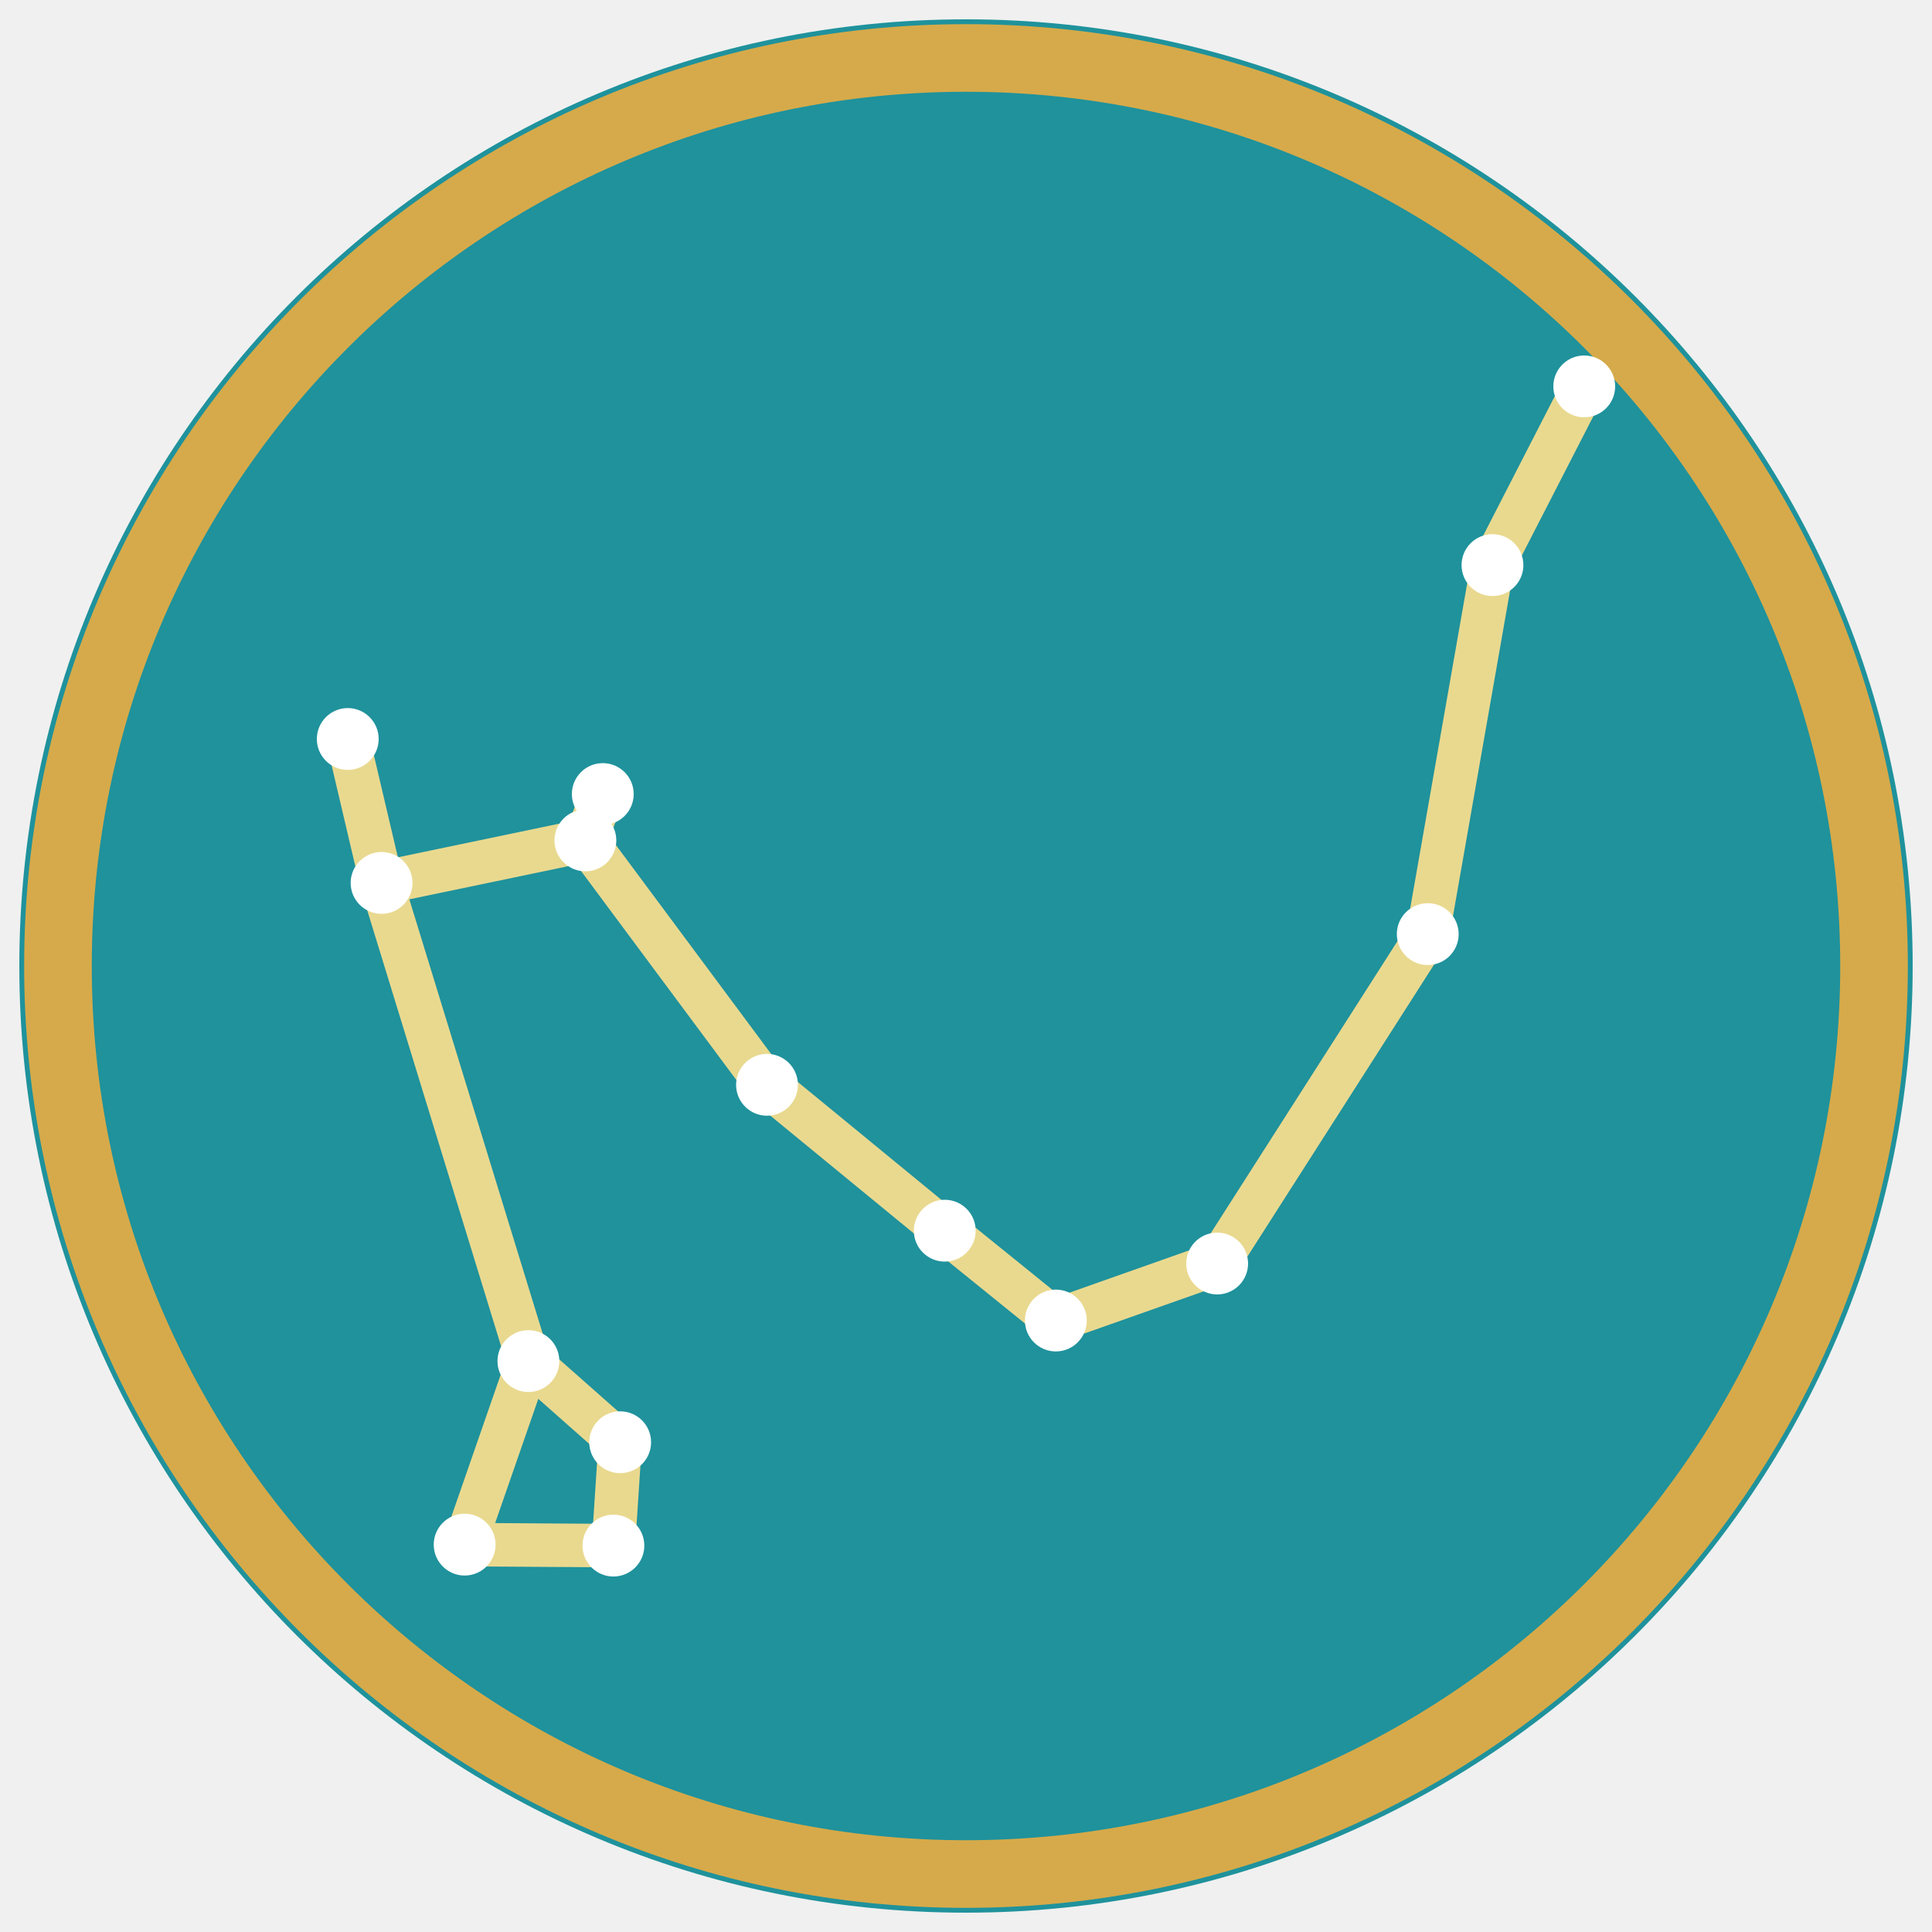
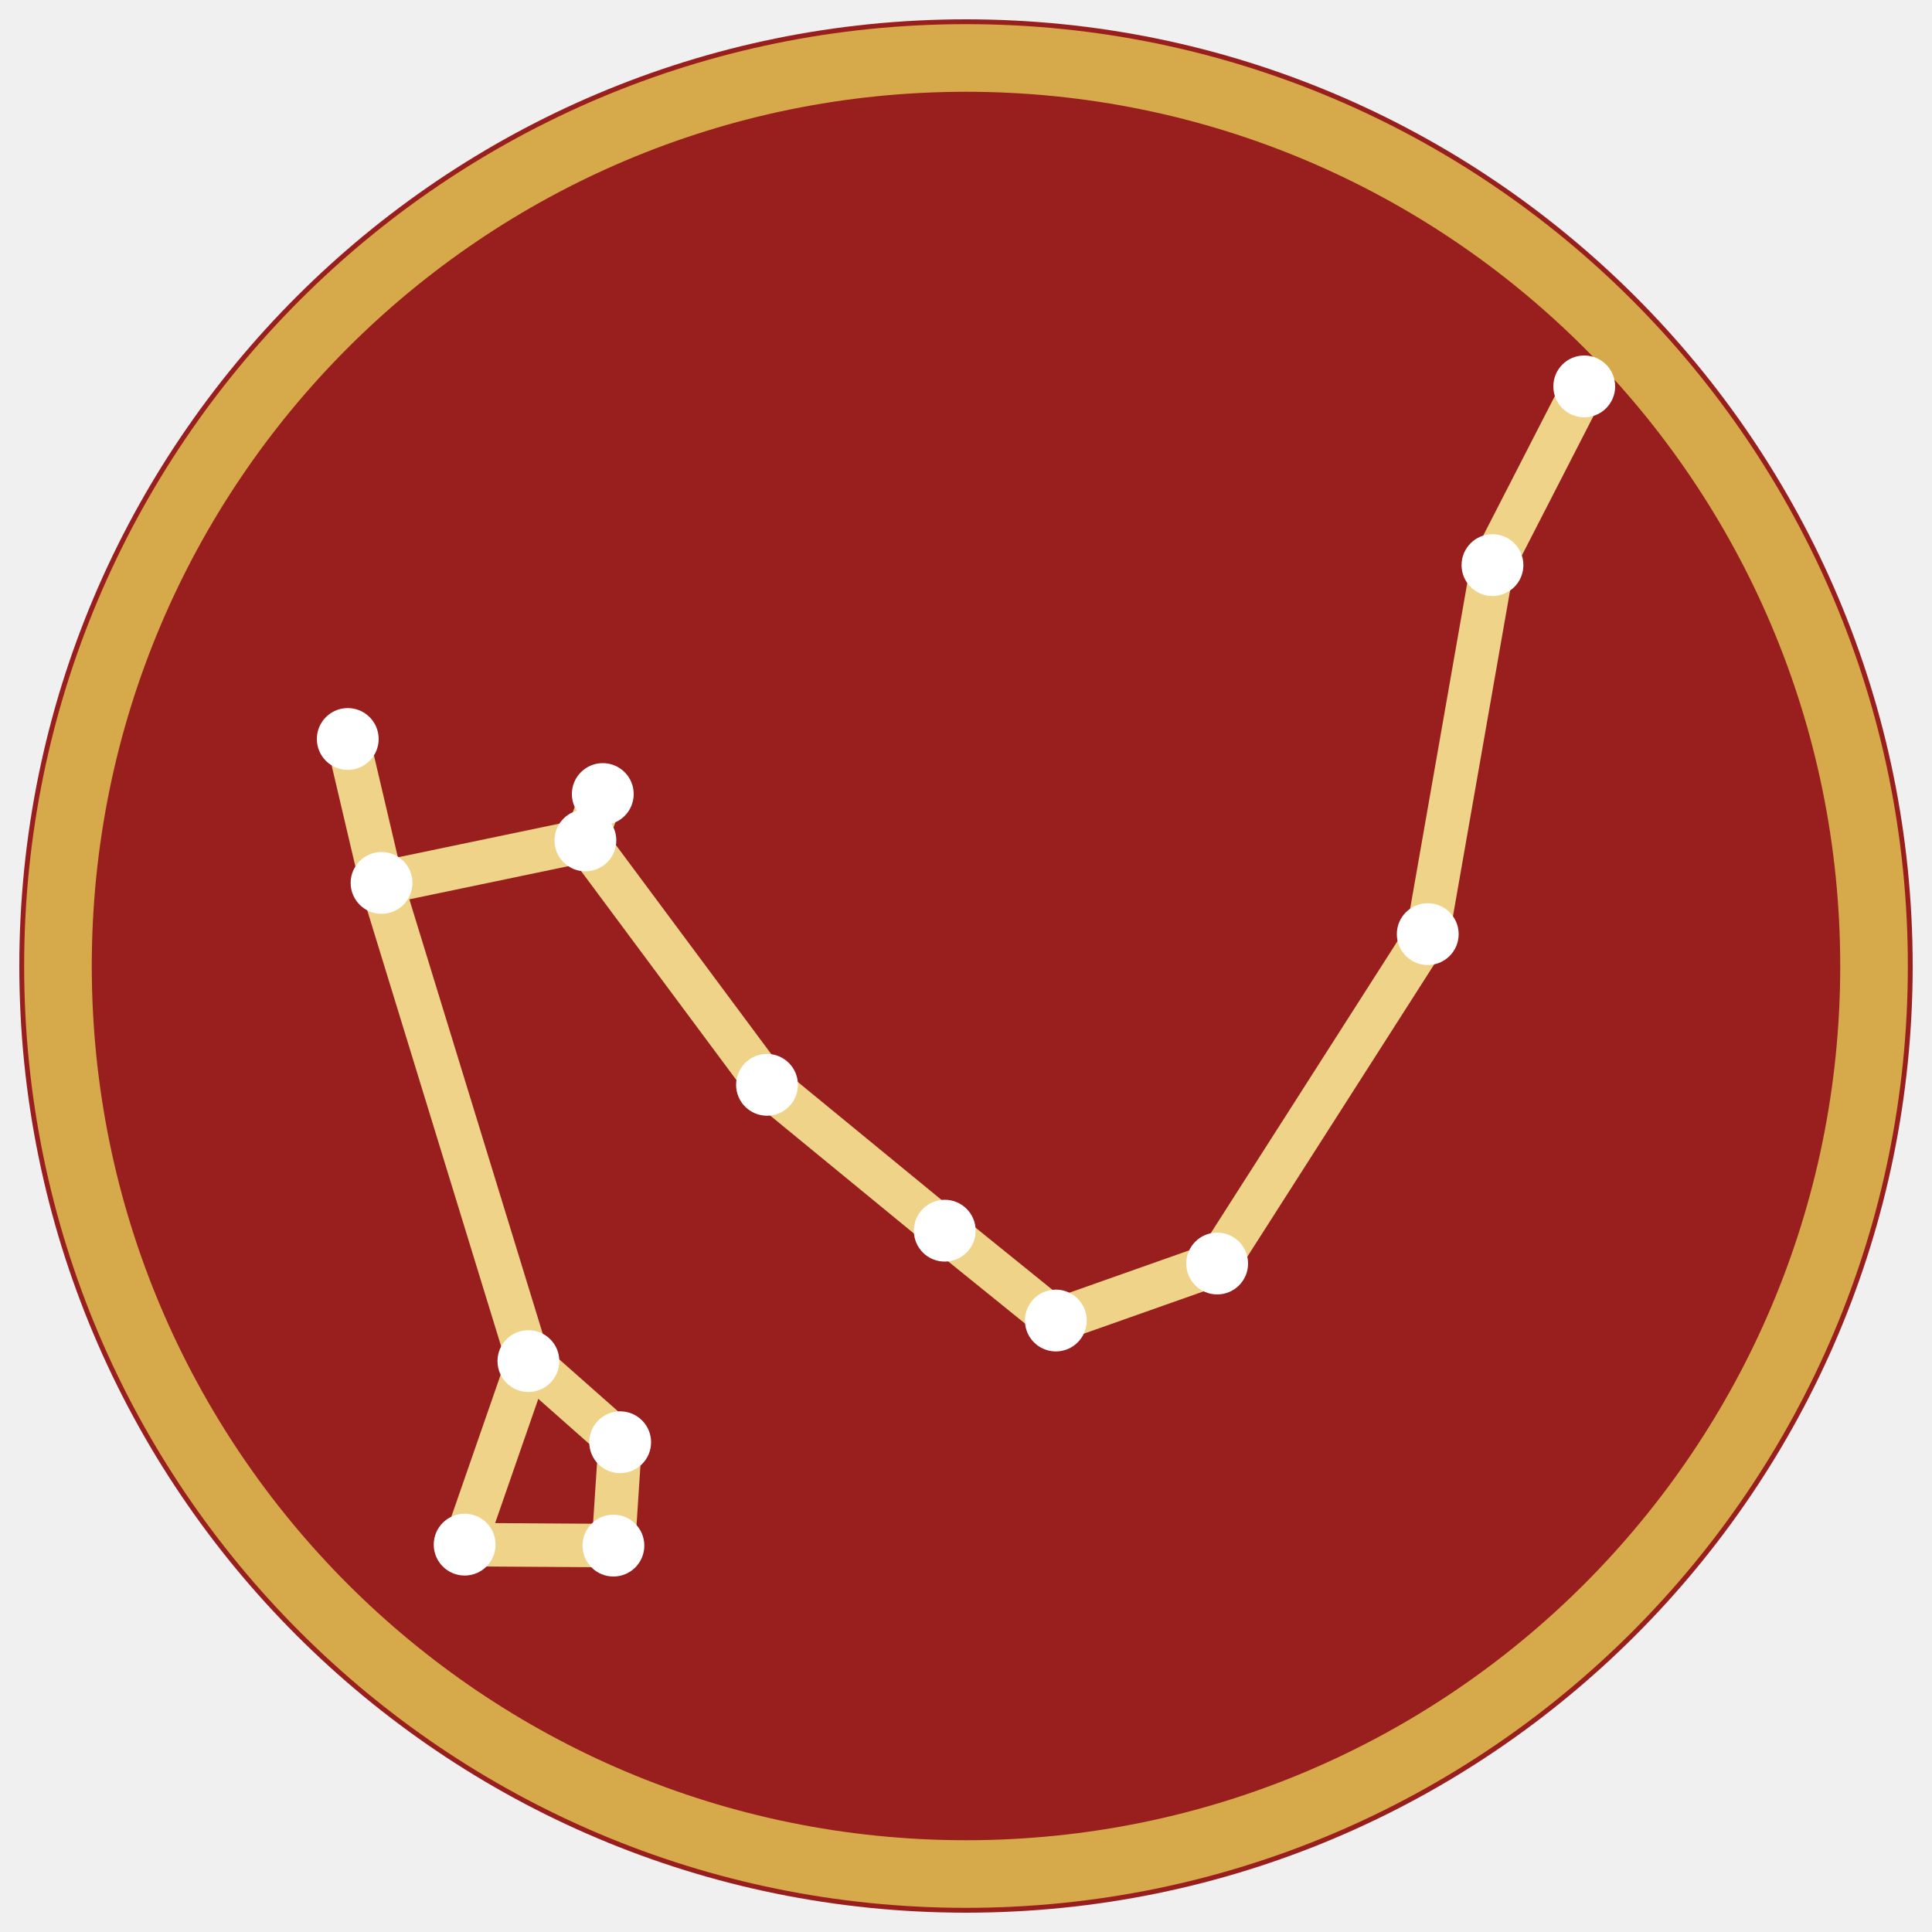
- <svg xmlns="http://www.w3.org/2000/svg" viewBox="0 0 200 200" role="img" aria-label="Cyan Draco mission mark">
-   <circle cx="100" cy="100" r="98" fill="#1f929c" />
+ <svg xmlns="http://www.w3.org/2000/svg" viewBox="0 0 200 200" role="img" aria-label="Crimson Draco mission mark">
+   <circle cx="100" cy="100" r="98" fill="#991f1f" />
  <circle cx="100" cy="100" r="94" fill="none" stroke="#d6aa4a" stroke-width="7" />
  <g stroke="#f3dc8f" stroke-width="4.5" stroke-linecap="round" opacity="0.95">
    <line x1="54.7" y1="140.9" x2="48.1" y2="159.9" />
    <line x1="48.1" y1="159.9" x2="63.5" y2="160.0" />
    <line x1="63.5" y1="160.0" x2="64.2" y2="149.3" />
    <line x1="64.2" y1="149.3" x2="54.7" y2="140.9" />
    <line x1="54.7" y1="140.9" x2="39.5" y2="91.4" />
    <line x1="39.5" y1="91.4" x2="60.6" y2="87.0" />
    <line x1="60.6" y1="87.0" x2="79.4" y2="112.3" />
    <line x1="79.4" y1="112.3" x2="97.8" y2="127.4" />
    <line x1="97.8" y1="127.4" x2="109.3" y2="136.7" />
    <line x1="109.3" y1="136.7" x2="126.0" y2="130.8" />
    <line x1="126.0" y1="130.8" x2="147.8" y2="96.7" />
    <line x1="147.8" y1="96.7" x2="154.5" y2="58.5" />
    <line x1="154.5" y1="58.5" x2="164.0" y2="40.0" />
    <line x1="60.6" y1="87.0" x2="62.4" y2="82.2" />
    <line x1="39.5" y1="91.4" x2="36.0" y2="76.5" />
  </g>
  <g fill="#ffffff">
    <circle cx="54.7" cy="140.9" r="3.2" />
    <circle cx="48.1" cy="159.9" r="3.2" />
    <circle cx="63.5" cy="160.0" r="3.2" />
    <circle cx="64.2" cy="149.3" r="3.2" />
    <circle cx="39.5" cy="91.4" r="3.2" />
    <circle cx="60.6" cy="87.0" r="3.2" />
    <circle cx="79.4" cy="112.3" r="3.2" />
    <circle cx="97.8" cy="127.4" r="3.2" />
    <circle cx="109.3" cy="136.7" r="3.2" />
    <circle cx="126.0" cy="130.8" r="3.2" />
    <circle cx="147.8" cy="96.7" r="3.2" />
    <circle cx="154.5" cy="58.5" r="3.2" />
    <circle cx="164.0" cy="40.0" r="3.2" />
    <circle cx="62.4" cy="82.2" r="3.2" />
    <circle cx="36.0" cy="76.5" r="3.2" />
  </g>
</svg>
